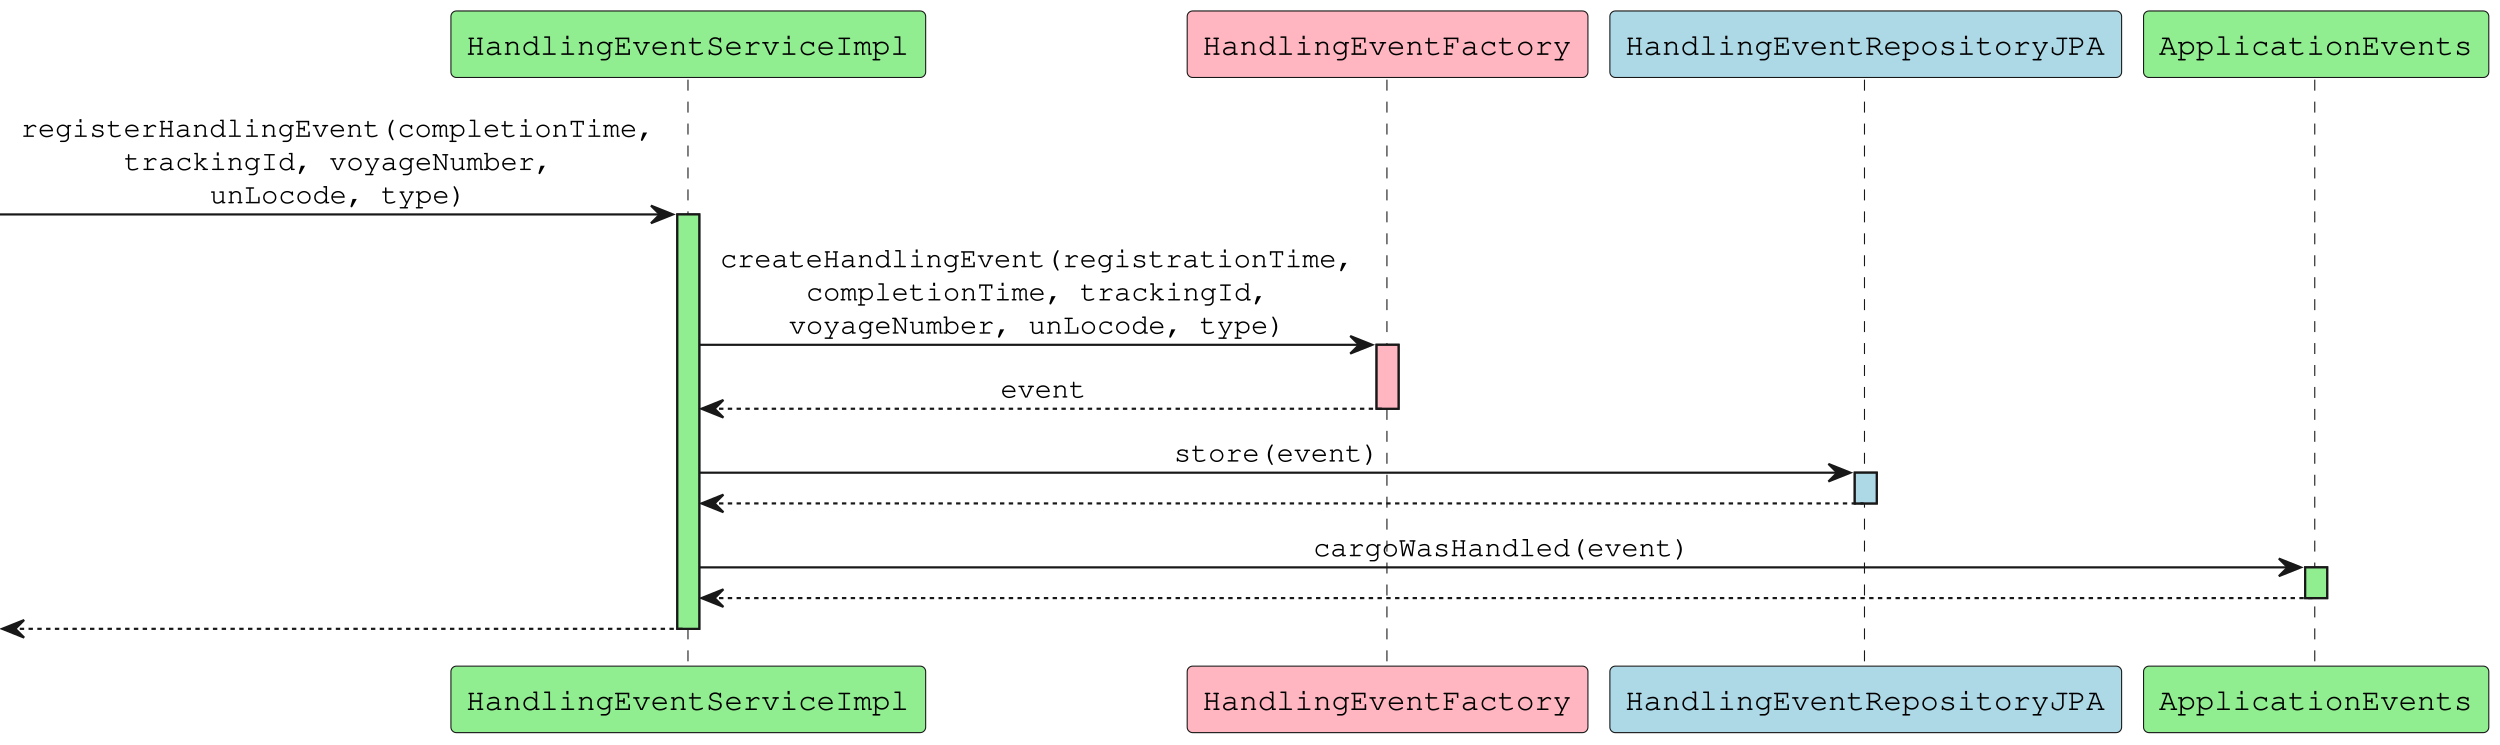
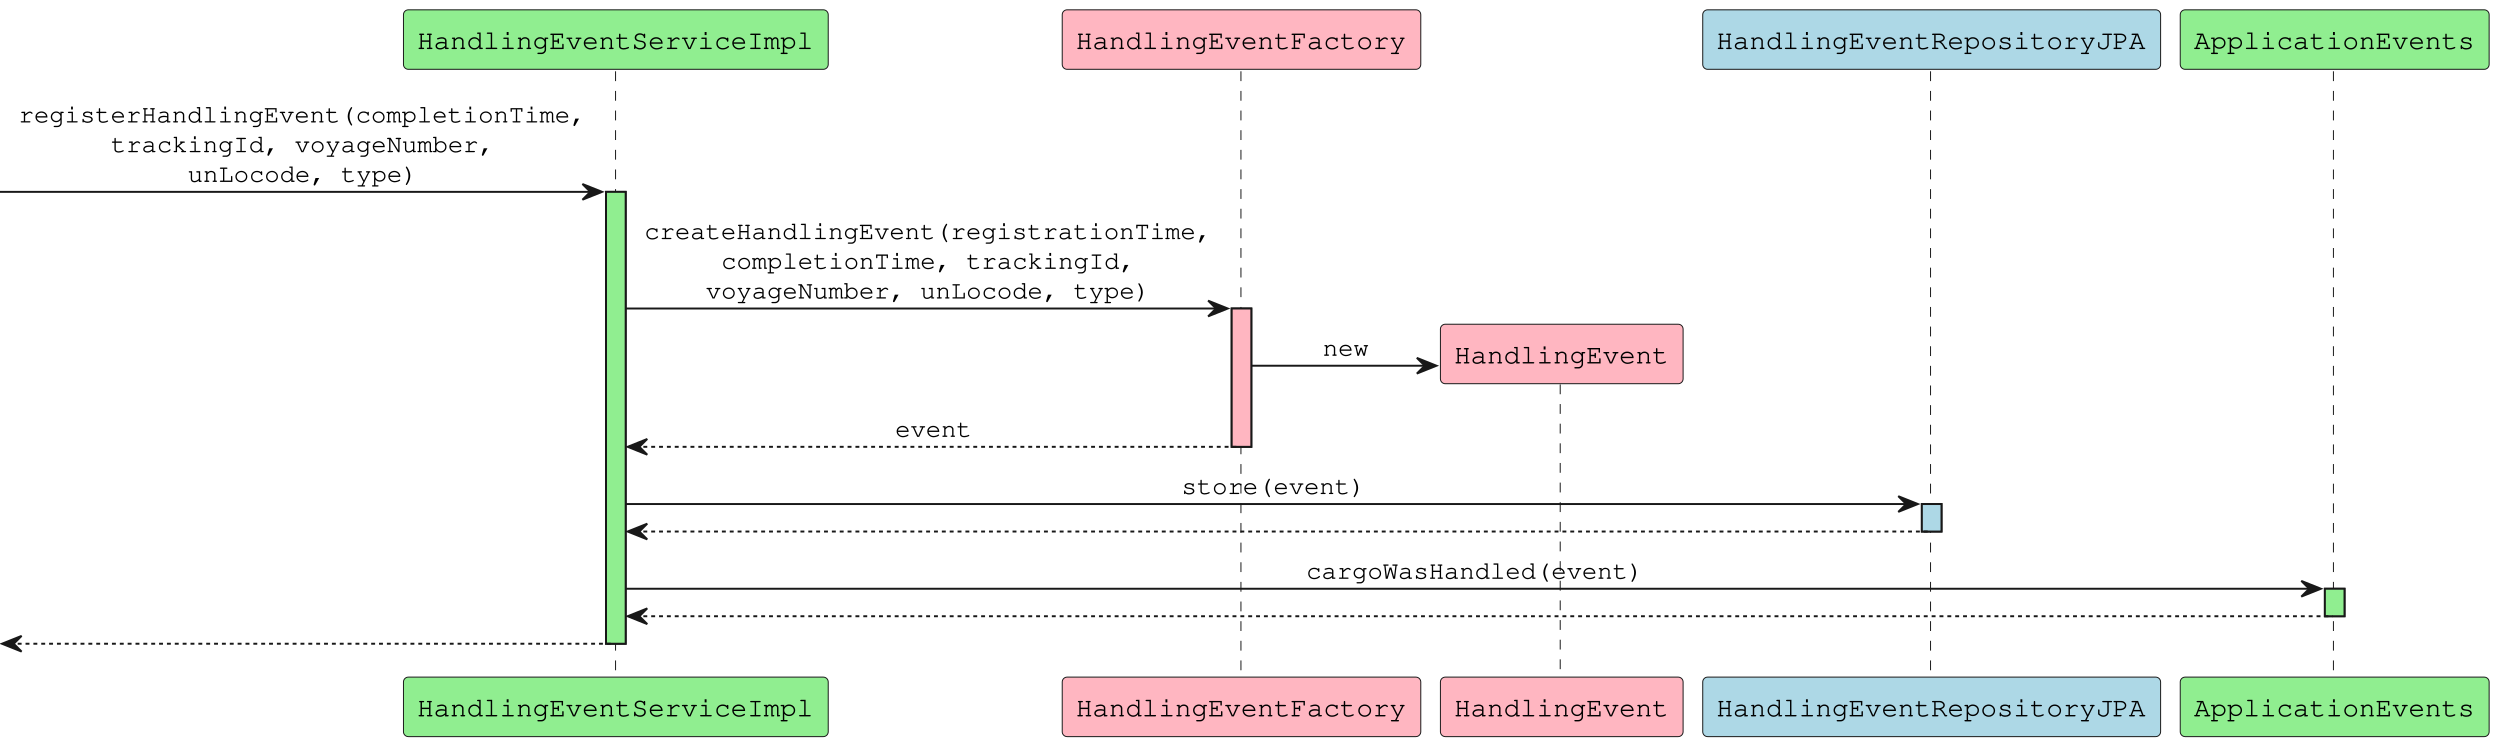
- <svg xmlns="http://www.w3.org/2000/svg" contentStyleType="text/css" data-diagram-type="SEQUENCE" height="339px" preserveAspectRatio="none" style="width:1139px;height:339px;background:#FFFFFF;" version="1.1" viewBox="0 0 1139 339" width="1139px" zoomAndPan="magnify">
+ <svg xmlns="http://www.w3.org/2000/svg" contentStyleType="text/css" data-diagram-type="SEQUENCE" height="381px" preserveAspectRatio="none" style="width:1273px;height:381px;background:#FFFFFF;" version="1.1" viewBox="0 0 1273 381" width="1273px" zoomAndPan="magnify">
  <defs />
  <g>
    <g>
-       <rect fill="#90EE90" height="188.797" style="stroke:#181818;stroke-width:1;" width="10" x="308.586" y="97.695" />
+       <rect fill="#90EE90" height="230.094" style="stroke:#181818;stroke-width:1;" width="10" x="308.586" y="97.695" />
    </g>
    <g>
-       <rect fill="#FFB6C1" height="29.133" style="stroke:#181818;stroke-width:1;" width="10" x="627.173" y="157.094" />
+       <rect fill="#FFB6C1" height="70.43" style="stroke:#181818;stroke-width:1;" width="10" x="627.173" y="157.094" />
    </g>
    <g>
-       <rect fill="#ADD8E6" height="14" style="stroke:#181818;stroke-width:1;" width="10" x="845.033" y="215.359" />
+       <rect fill="#ADD8E6" height="14" style="stroke:#181818;stroke-width:1;" width="10" x="978.606" y="256.656" />
    </g>
    <g>
-       <rect fill="#90EE90" height="14" style="stroke:#181818;stroke-width:1;" width="10" x="1050.251" y="258.492" />
+       <rect fill="#90EE90" height="14" style="stroke:#181818;stroke-width:1;" width="10" x="1183.824" y="299.789" />
    </g>
    <g>
-       <rect fill="#000000" fill-opacity="0" height="268.195" width="8" x="309.586" y="36.297" />
-       <line style="stroke:#181818;stroke-width:0.5;stroke-dasharray:5.0,5.0;" x1="313.442" x2="313.442" y1="36.297" y2="304.492" />
+       <rect fill="#000000" fill-opacity="0" height="309.492" width="8" x="309.586" y="36.297" />
+       <line style="stroke:#181818;stroke-width:0.5;stroke-dasharray:5.0,5.0;" x1="313.442" x2="313.442" y1="36.297" y2="345.789" />
    </g>
    <g>
-       <rect fill="#000000" fill-opacity="0" height="268.195" width="8" x="628.173" y="36.297" />
-       <line style="stroke:#181818;stroke-width:0.5;stroke-dasharray:5.0,5.0;" x1="631.886" x2="631.886" y1="36.297" y2="304.492" />
+       <rect fill="#000000" fill-opacity="0" height="309.492" width="8" x="628.173" y="36.297" />
+       <line style="stroke:#181818;stroke-width:0.5;stroke-dasharray:5.0,5.0;" x1="631.886" x2="631.886" y1="36.297" y2="345.789" />
    </g>
    <g>
-       <rect fill="#000000" fill-opacity="0" height="268.195" width="8" x="846.033" y="36.297" />
-       <line style="stroke:#181818;stroke-width:0.5;stroke-dasharray:5.0,5.0;" x1="849.46" x2="849.46" y1="36.297" y2="304.492" />
+       <rect fill="#000000" fill-opacity="0" height="150.047" width="8" x="791.247" y="195.742" />
+       <line style="stroke:#181818;stroke-width:0.5;stroke-dasharray:5.0,5.0;" x1="794.46" x2="794.46" y1="195.742" y2="345.789" />
    </g>
    <g>
-       <rect fill="#000000" fill-opacity="0" height="268.195" width="8" x="1051.251" y="36.297" />
-       <line style="stroke:#181818;stroke-width:0.5;stroke-dasharray:5.0,5.0;" x1="1054.606" x2="1054.606" y1="36.297" y2="304.492" />
+       <rect fill="#000000" fill-opacity="0" height="309.492" width="8" x="979.606" y="36.297" />
+       <line style="stroke:#181818;stroke-width:0.5;stroke-dasharray:5.0,5.0;" x1="983.033" x2="983.033" y1="36.297" y2="345.789" />
+     </g>
+     <g>
+       <rect fill="#000000" fill-opacity="0" height="309.492" width="8" x="1184.824" y="36.297" />
+       <line style="stroke:#181818;stroke-width:0.5;stroke-dasharray:5.0,5.0;" x1="1188.18" x2="1188.18" y1="36.297" y2="345.789" />
    </g>
    <g class="participant participant-head" data-participant="hes">
      <rect fill="#90EE90" height="30.297" rx="2.5" ry="2.5" style="stroke:#181818;stroke-width:0.5;" width="216.289" x="205.442" y="5" />
      <text fill="#000000" font-family="Courier" font-size="14" lengthAdjust="spacing" textLength="202.289" x="212.442" y="24.995">HandlingEventServiceImpl</text>
    </g>
    <g class="participant participant-tail" data-participant="hes">
-       <rect fill="#90EE90" height="30.297" rx="2.5" ry="2.5" style="stroke:#181818;stroke-width:0.5;" width="216.289" x="205.442" y="303.492" />
-       <text fill="#000000" font-family="Courier" font-size="14" lengthAdjust="spacing" textLength="202.289" x="212.442" y="323.487">HandlingEventServiceImpl</text>
+       <rect fill="#90EE90" height="30.297" rx="2.5" ry="2.5" style="stroke:#181818;stroke-width:0.5;" width="216.289" x="205.442" y="344.789" />
+       <text fill="#000000" font-family="Courier" font-size="14" lengthAdjust="spacing" textLength="202.289" x="212.442" y="364.784">HandlingEventServiceImpl</text>
    </g>
    <g class="participant participant-head" data-participant="hef">
      <rect fill="#FFB6C1" height="30.297" rx="2.5" ry="2.5" style="stroke:#181818;stroke-width:0.5;" width="182.574" x="540.886" y="5" />
      <text fill="#000000" font-family="Courier" font-size="14" lengthAdjust="spacing" textLength="168.574" x="547.886" y="24.995">HandlingEventFactory</text>
    </g>
    <g class="participant participant-tail" data-participant="hef">
-       <rect fill="#FFB6C1" height="30.297" rx="2.5" ry="2.5" style="stroke:#181818;stroke-width:0.5;" width="182.574" x="540.886" y="303.492" />
-       <text fill="#000000" font-family="Courier" font-size="14" lengthAdjust="spacing" textLength="168.574" x="547.886" y="323.487">HandlingEventFactory</text>
+       <rect fill="#FFB6C1" height="30.297" rx="2.5" ry="2.5" style="stroke:#181818;stroke-width:0.5;" width="182.574" x="540.886" y="344.789" />
+       <text fill="#000000" font-family="Courier" font-size="14" lengthAdjust="spacing" textLength="168.574" x="547.886" y="364.784">HandlingEventFactory</text>
+     </g>
+     <g class="participant participant-tail" data-participant="he">
+       <rect fill="#FFB6C1" height="30.297" rx="2.5" ry="2.5" style="stroke:#181818;stroke-width:0.5;" width="123.573" x="733.46" y="344.789" />
+       <text fill="#000000" font-family="Courier" font-size="14" lengthAdjust="spacing" textLength="109.573" x="740.46" y="364.784">HandlingEvent</text>
    </g>
    <g class="participant participant-head" data-participant="her">
-       <rect fill="#ADD8E6" height="30.297" rx="2.5" ry="2.5" style="stroke:#181818;stroke-width:0.5;" width="233.147" x="733.46" y="5" />
-       <text fill="#000000" font-family="Courier" font-size="14" lengthAdjust="spacing" textLength="219.147" x="740.46" y="24.995">HandlingEventRepositoryJPA</text>
+       <rect fill="#ADD8E6" height="30.297" rx="2.5" ry="2.5" style="stroke:#181818;stroke-width:0.5;" width="233.147" x="867.033" y="5" />
+       <text fill="#000000" font-family="Courier" font-size="14" lengthAdjust="spacing" textLength="219.147" x="874.033" y="24.995">HandlingEventRepositoryJPA</text>
    </g>
    <g class="participant participant-tail" data-participant="her">
-       <rect fill="#ADD8E6" height="30.297" rx="2.5" ry="2.5" style="stroke:#181818;stroke-width:0.5;" width="233.147" x="733.46" y="303.492" />
-       <text fill="#000000" font-family="Courier" font-size="14" lengthAdjust="spacing" textLength="219.147" x="740.46" y="323.487">HandlingEventRepositoryJPA</text>
+       <rect fill="#ADD8E6" height="30.297" rx="2.5" ry="2.5" style="stroke:#181818;stroke-width:0.5;" width="233.147" x="867.033" y="344.789" />
+       <text fill="#000000" font-family="Courier" font-size="14" lengthAdjust="spacing" textLength="219.147" x="874.033" y="364.784">HandlingEventRepositoryJPA</text>
    </g>
    <g class="participant participant-head" data-participant="ae">
-       <rect fill="#90EE90" height="30.297" rx="2.5" ry="2.5" style="stroke:#181818;stroke-width:0.5;" width="157.288" x="976.606" y="5" />
-       <text fill="#000000" font-family="Courier" font-size="14" lengthAdjust="spacing" textLength="143.288" x="983.606" y="24.995">ApplicationEvents</text>
+       <rect fill="#90EE90" height="30.297" rx="2.5" ry="2.5" style="stroke:#181818;stroke-width:0.5;" width="157.288" x="1110.18" y="5" />
+       <text fill="#000000" font-family="Courier" font-size="14" lengthAdjust="spacing" textLength="143.288" x="1117.18" y="24.995">ApplicationEvents</text>
    </g>
    <g class="participant participant-tail" data-participant="ae">
-       <rect fill="#90EE90" height="30.297" rx="2.5" ry="2.5" style="stroke:#181818;stroke-width:0.5;" width="157.288" x="976.606" y="303.492" />
-       <text fill="#000000" font-family="Courier" font-size="14" lengthAdjust="spacing" textLength="143.288" x="983.606" y="323.487">ApplicationEvents</text>
+       <rect fill="#90EE90" height="30.297" rx="2.5" ry="2.5" style="stroke:#181818;stroke-width:0.5;" width="157.288" x="1110.18" y="344.789" />
+       <text fill="#000000" font-family="Courier" font-size="14" lengthAdjust="spacing" textLength="143.288" x="1117.18" y="364.784">ApplicationEvents</text>
    </g>
    <g>
-       <rect fill="#90EE90" height="188.797" style="stroke:#181818;stroke-width:1;" width="10" x="308.586" y="97.695" />
+       <rect fill="#90EE90" height="230.094" style="stroke:#181818;stroke-width:1;" width="10" x="308.586" y="97.695" />
    </g>
    <g>
-       <rect fill="#FFB6C1" height="29.133" style="stroke:#181818;stroke-width:1;" width="10" x="627.173" y="157.094" />
+       <rect fill="#FFB6C1" height="70.43" style="stroke:#181818;stroke-width:1;" width="10" x="627.173" y="157.094" />
    </g>
    <g>
-       <rect fill="#ADD8E6" height="14" style="stroke:#181818;stroke-width:1;" width="10" x="845.033" y="215.359" />
+       <rect fill="#ADD8E6" height="14" style="stroke:#181818;stroke-width:1;" width="10" x="978.606" y="256.656" />
    </g>
    <g>
-       <rect fill="#90EE90" height="14" style="stroke:#181818;stroke-width:1;" width="10" x="1050.251" y="258.492" />
+       <rect fill="#90EE90" height="14" style="stroke:#181818;stroke-width:1;" width="10" x="1183.824" y="299.789" />
    </g>
    <g class="message" data-participant-1="hes" data-participant-2="hes">
      <polygon fill="#181818" points="296.586,93.695,306.586,97.695,296.586,101.695,300.586,97.695" style="stroke:#181818;stroke-width:1;" />
      <line style="stroke:#181818;stroke-width:1;" x1="0" x2="302.586" y1="97.695" y2="97.695" />
      <text fill="#000000" font-family="Courier" font-size="13" lengthAdjust="spacing" textLength="289.586" x="9.5" y="62.364">registerHandlingEvent(completionTime,</text>
      <text fill="#000000" font-family="Courier" font-size="13" lengthAdjust="spacing" textLength="195.667" x="56.46" y="77.497">trackingId, voyageNumber,</text>
      <text fill="#000000" font-family="Courier" font-size="13" lengthAdjust="spacing" textLength="117.4" x="95.593" y="92.629">unLocode, type)</text>
    </g>
    <g class="message" data-participant-1="hes" data-participant-2="hef">
      <polygon fill="#181818" points="615.173,153.094,625.173,157.094,615.173,161.094,619.173,157.094" style="stroke:#181818;stroke-width:1;" />
      <line style="stroke:#181818;stroke-width:1;" x1="318.586" x2="621.173" y1="157.094" y2="157.094" />
      <text fill="#000000" font-family="Courier" font-size="13" lengthAdjust="spacing" textLength="289.586" x="328.086" y="121.762">createHandlingEvent(registrationTime,</text>
      <text fill="#000000" font-family="Courier" font-size="13" lengthAdjust="spacing" textLength="211.32" x="367.22" y="136.895">completionTime, trackingId,</text>
      <text fill="#000000" font-family="Courier" font-size="13" lengthAdjust="spacing" textLength="226.973" x="359.393" y="152.028">voyageNumber, unLocode, type)</text>
    </g>
+     <g class="message" data-participant-1="hef" data-participant-2="he">
+       <polygon fill="#181818" points="721.46,182.227,731.46,186.227,721.46,190.227,725.46,186.227" style="stroke:#181818;stroke-width:1;" />
+       <line style="stroke:#181818;stroke-width:1;" x1="637.173" x2="727.46" y1="186.227" y2="186.227" />
+       <text fill="#000000" font-family="Courier" font-size="13" lengthAdjust="spacing" textLength="23.48" x="673.576" y="181.161">new</text>
+     </g>
+     <rect fill="#FFB6C1" height="30.297" rx="2.5" ry="2.5" style="stroke:#181818;stroke-width:0.5;" width="123.573" x="733.46" y="165.094" />
+     <text fill="#000000" font-family="Courier" font-size="14" lengthAdjust="spacing" textLength="109.573" x="740.46" y="185.089">HandlingEvent</text>
    <g class="message" data-participant-1="hef" data-participant-2="hes">
-       <polygon fill="#181818" points="329.586,182.227,319.586,186.227,329.586,190.227,325.586,186.227" style="stroke:#181818;stroke-width:1;" />
-       <line style="stroke:#181818;stroke-width:1;stroke-dasharray:2.0,2.0;" x1="323.586" x2="631.173" y1="186.227" y2="186.227" />
-       <text fill="#000000" font-family="Courier" font-size="13" lengthAdjust="spacing" textLength="39.133" x="455.813" y="181.161">event</text>
+       <polygon fill="#181818" points="329.586,223.523,319.586,227.523,329.586,231.523,325.586,227.523" style="stroke:#181818;stroke-width:1;" />
+       <line style="stroke:#181818;stroke-width:1;stroke-dasharray:2.0,2.0;" x1="323.586" x2="631.173" y1="227.523" y2="227.523" />
+       <text fill="#000000" font-family="Courier" font-size="13" lengthAdjust="spacing" textLength="39.133" x="455.813" y="222.458">event</text>
    </g>
    <g class="message" data-participant-1="hes" data-participant-2="her">
-       <polygon fill="#181818" points="833.033,211.359,843.033,215.359,833.033,219.359,837.033,215.359" style="stroke:#181818;stroke-width:1;" />
-       <line style="stroke:#181818;stroke-width:1;" x1="318.586" x2="839.033" y1="215.359" y2="215.359" />
-       <text fill="#000000" font-family="Courier" font-size="13" lengthAdjust="spacing" textLength="93.92" x="534.85" y="210.293">store(event)</text>
+       <polygon fill="#181818" points="966.606,252.656,976.606,256.656,966.606,260.656,970.606,256.656" style="stroke:#181818;stroke-width:1;" />
+       <line style="stroke:#181818;stroke-width:1;" x1="318.586" x2="972.606" y1="256.656" y2="256.656" />
+       <text fill="#000000" font-family="Courier" font-size="13" lengthAdjust="spacing" textLength="93.92" x="601.636" y="251.59">store(event)</text>
    </g>
    <g class="message" data-participant-1="her" data-participant-2="hes">
-       <polygon fill="#181818" points="329.586,225.359,319.586,229.359,329.586,233.359,325.586,229.359" style="stroke:#181818;stroke-width:1;" />
-       <line style="stroke:#181818;stroke-width:1;stroke-dasharray:2.0,2.0;" x1="323.586" x2="849.033" y1="229.359" y2="229.359" />
+       <polygon fill="#181818" points="329.586,266.656,319.586,270.656,329.586,274.656,325.586,270.656" style="stroke:#181818;stroke-width:1;" />
+       <line style="stroke:#181818;stroke-width:1;stroke-dasharray:2.0,2.0;" x1="323.586" x2="982.606" y1="270.656" y2="270.656" />
    </g>
    <g class="message" data-participant-1="hes" data-participant-2="ae">
-       <polygon fill="#181818" points="1038.251,254.492,1048.251,258.492,1038.251,262.492,1042.251,258.492" style="stroke:#181818;stroke-width:1;" />
-       <line style="stroke:#181818;stroke-width:1;" x1="318.586" x2="1044.251" y1="258.492" y2="258.492" />
-       <text fill="#000000" font-family="Courier" font-size="13" lengthAdjust="spacing" textLength="172.186" x="598.325" y="253.426">cargoWasHandled(event)</text>
+       <polygon fill="#181818" points="1171.824,295.789,1181.824,299.789,1171.824,303.789,1175.824,299.789" style="stroke:#181818;stroke-width:1;" />
+       <line style="stroke:#181818;stroke-width:1;" x1="318.586" x2="1177.824" y1="299.789" y2="299.789" />
+       <text fill="#000000" font-family="Courier" font-size="13" lengthAdjust="spacing" textLength="172.186" x="665.112" y="294.723">cargoWasHandled(event)</text>
    </g>
    <g class="message" data-participant-1="ae" data-participant-2="hes">
-       <polygon fill="#181818" points="329.586,268.492,319.586,272.492,329.586,276.492,325.586,272.492" style="stroke:#181818;stroke-width:1;" />
-       <line style="stroke:#181818;stroke-width:1;stroke-dasharray:2.0,2.0;" x1="323.586" x2="1054.251" y1="272.492" y2="272.492" />
+       <polygon fill="#181818" points="329.586,309.789,319.586,313.789,329.586,317.789,325.586,313.789" style="stroke:#181818;stroke-width:1;" />
+       <line style="stroke:#181818;stroke-width:1;stroke-dasharray:2.0,2.0;" x1="323.586" x2="1187.824" y1="313.789" y2="313.789" />
    </g>
    <g class="message" data-participant-1="hes" data-participant-2="hes">
-       <polygon fill="#181818" points="11,282.492,1,286.492,11,290.492,7,286.492" style="stroke:#181818;stroke-width:1;" />
-       <line style="stroke:#181818;stroke-width:1;stroke-dasharray:2.0,2.0;" x1="5" x2="312.586" y1="286.492" y2="286.492" />
+       <polygon fill="#181818" points="11,323.789,1,327.789,11,331.789,7,327.789" style="stroke:#181818;stroke-width:1;" />
+       <line style="stroke:#181818;stroke-width:1;stroke-dasharray:2.0,2.0;" x1="5" x2="312.586" y1="327.789" y2="327.789" />
    </g>
  </g>
</svg>
